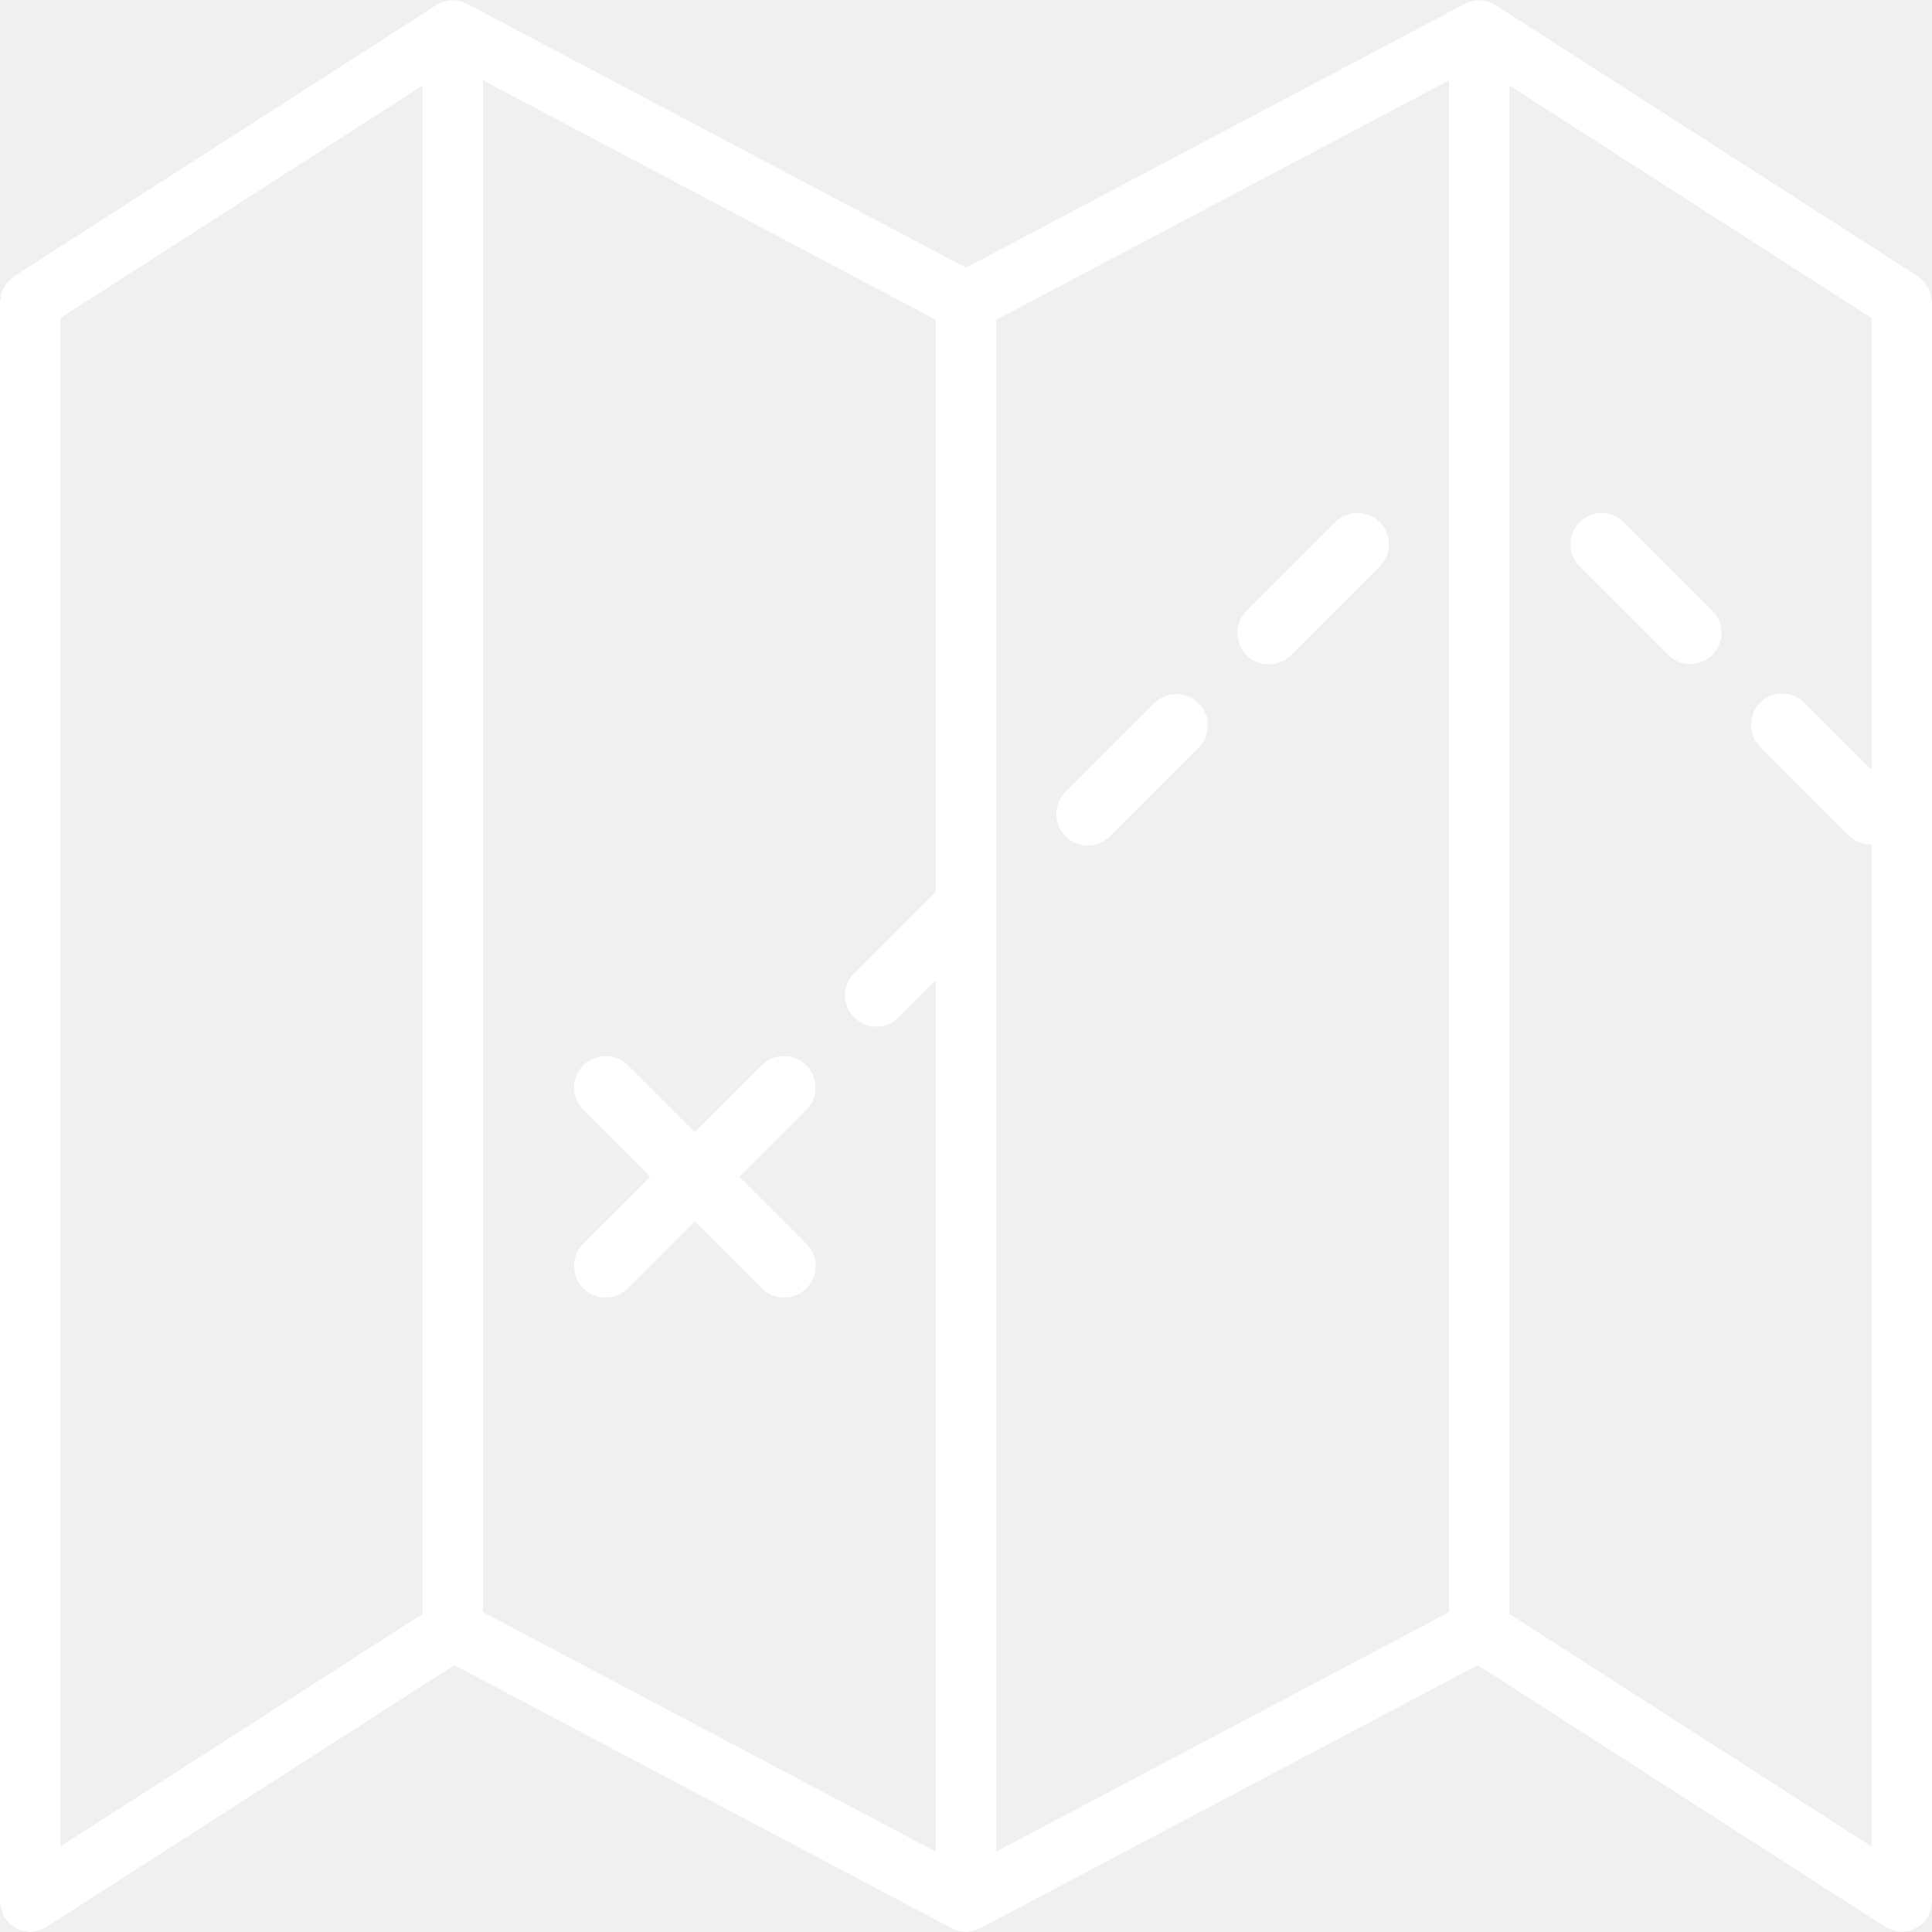
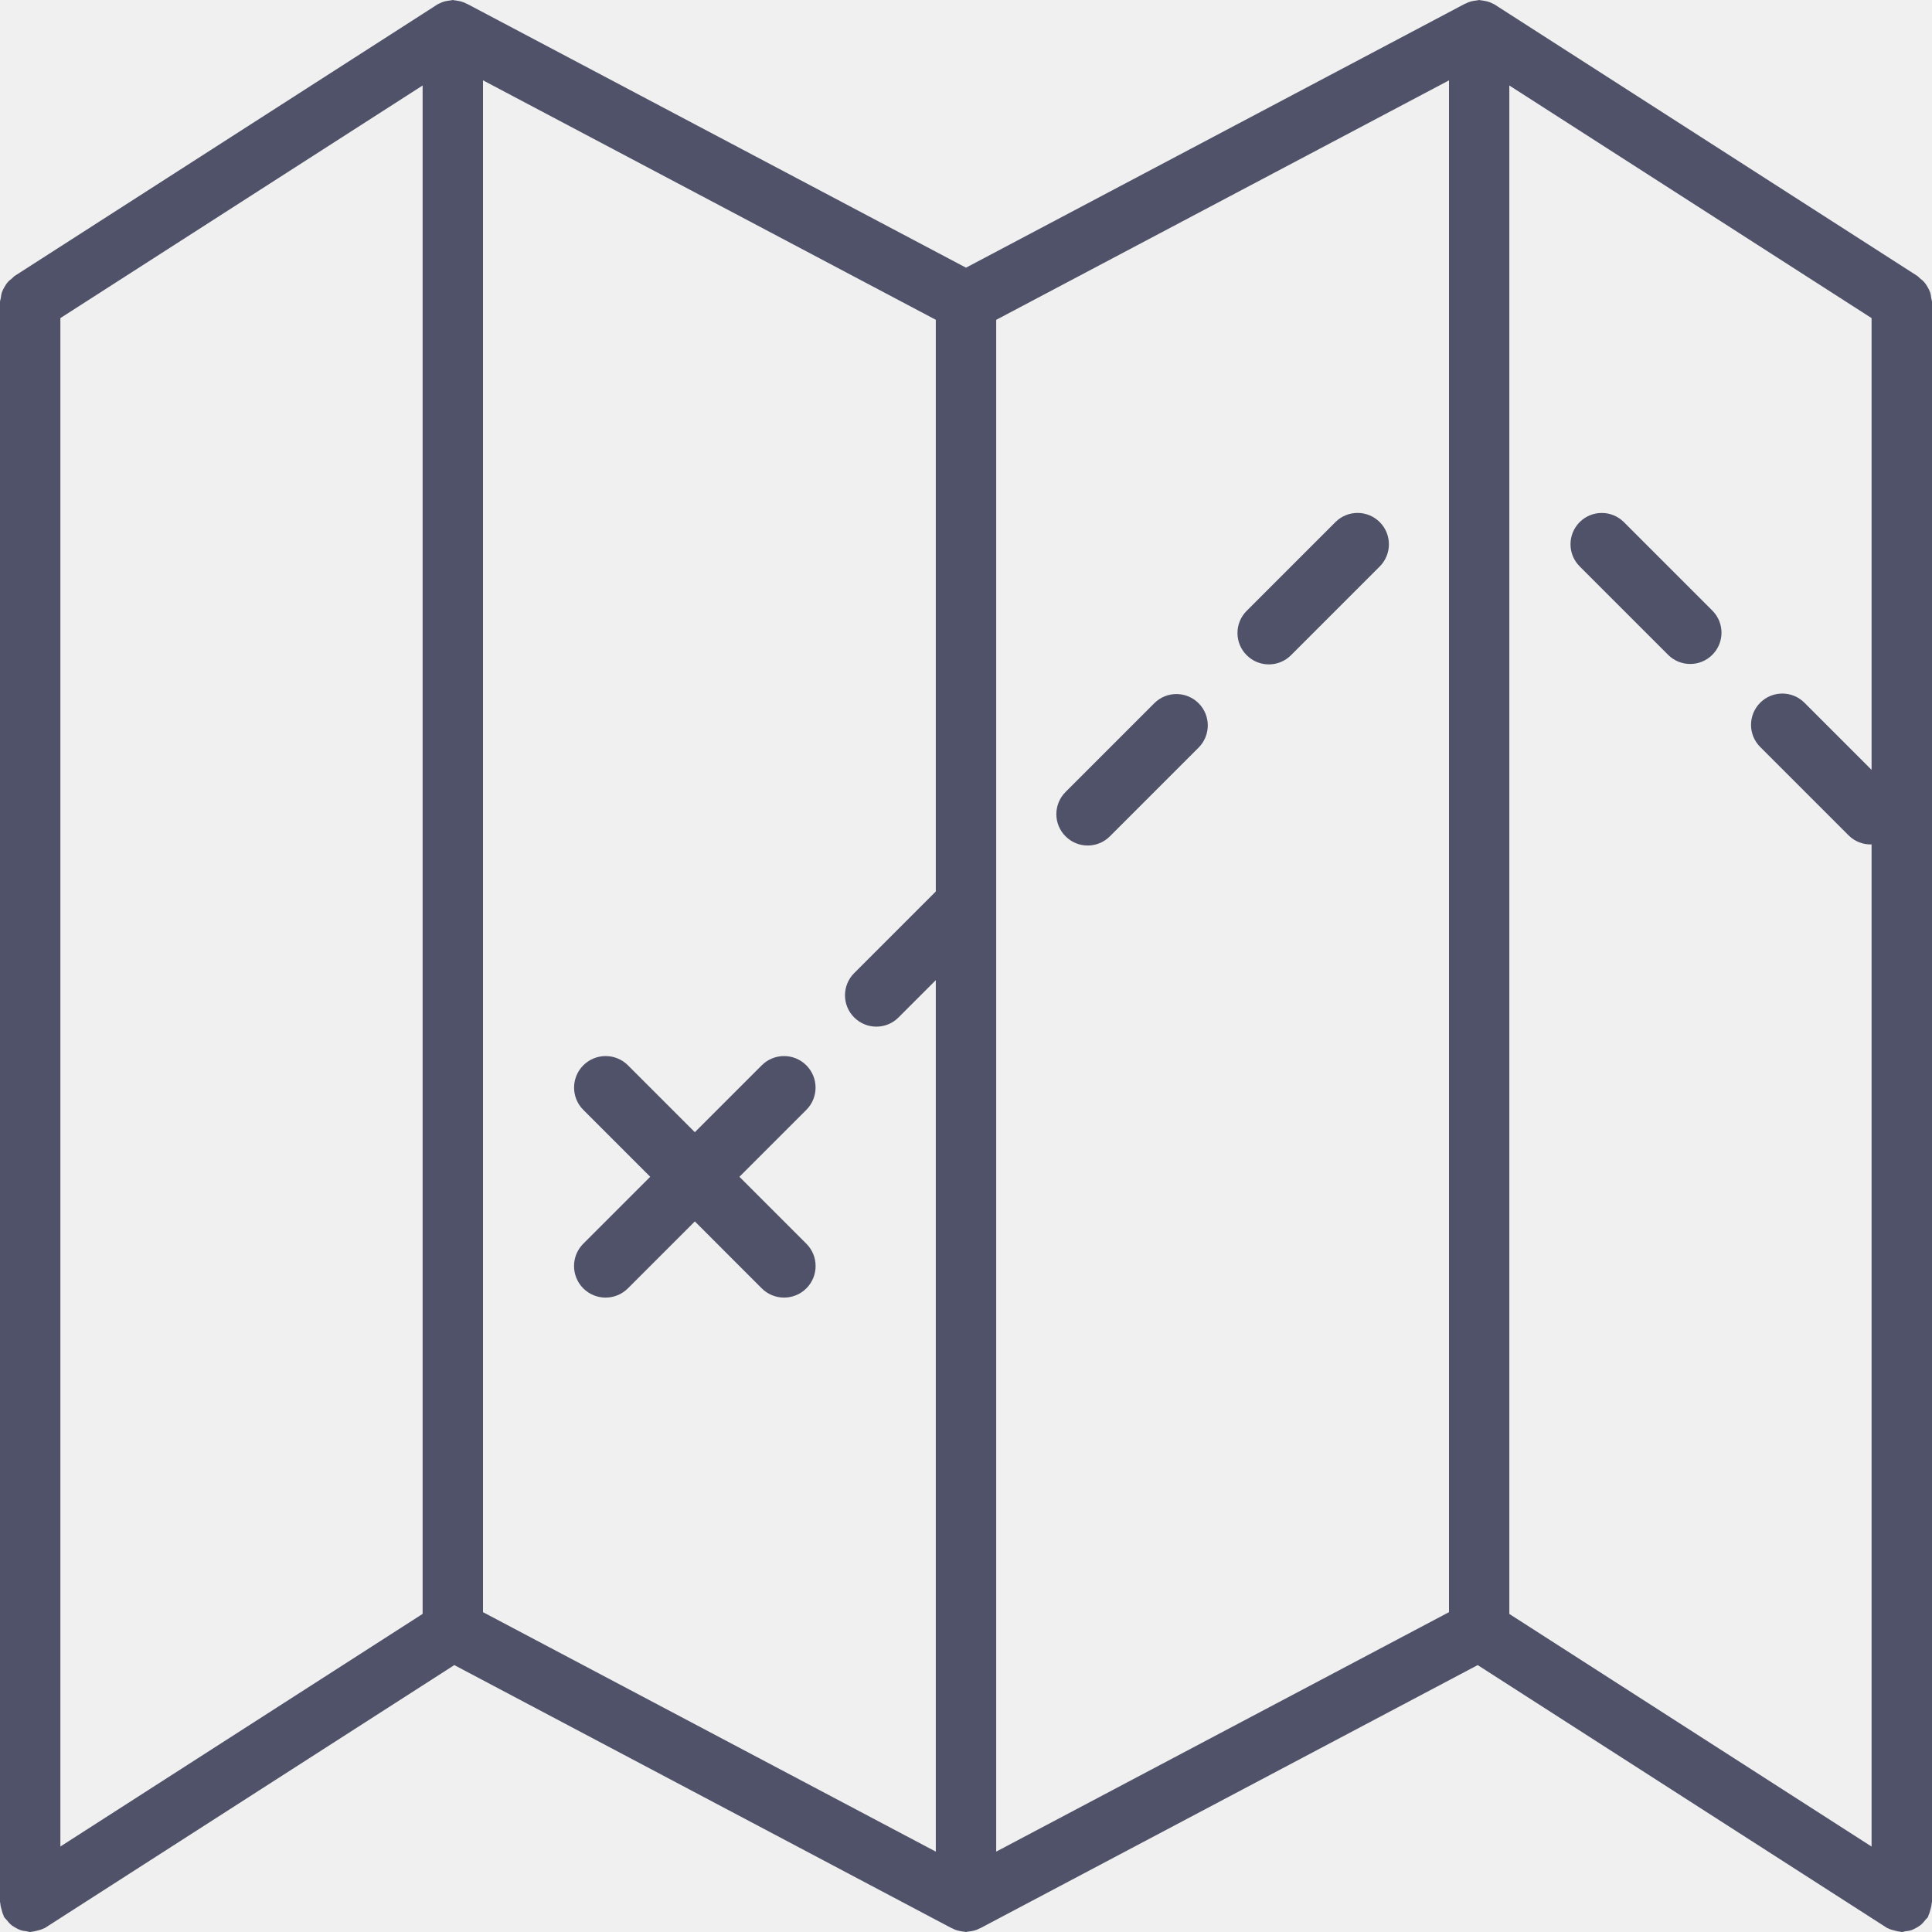
- <svg xmlns="http://www.w3.org/2000/svg" width="80" height="80" viewBox="0 0 80 80" fill="none">
-   <path d="M79.97 12.348C79.959 12.261 79.948 12.179 79.919 12.096C79.894 12.023 79.858 11.957 79.82 11.891C79.779 11.818 79.736 11.749 79.68 11.684C79.629 11.625 79.57 11.579 79.507 11.531C79.463 11.495 79.431 11.447 79.38 11.418L62.03 0.278C62 0.254 61.969 0.239 61.938 0.217L61.859 0.168C61.846 0.16 61.833 0.161 61.82 0.154C61.769 0.128 61.72 0.102 61.665 0.084C61.6 0.061 61.535 0.046 61.468 0.035C61.419 0.025 61.371 0.018 61.321 0.015C61.296 0.013 61.275 0 61.25 0C61.225 0 61.204 0.013 61.179 0.014C61.129 0.018 61.083 0.025 61.032 0.034C60.964 0.045 60.9 0.06 60.835 0.083C60.78 0.102 60.731 0.126 60.68 0.152C60.667 0.159 60.654 0.159 60.641 0.166L40 11.084L19.359 0.168C19.346 0.16 19.332 0.161 19.32 0.154C19.269 0.128 19.22 0.102 19.165 0.084C19.1 0.061 19.035 0.046 18.968 0.035C18.918 0.025 18.871 0.018 18.821 0.015C18.796 0.013 18.775 0 18.75 0C18.725 0 18.704 0.013 18.679 0.014C18.629 0.018 18.582 0.025 18.532 0.034C18.464 0.045 18.4 0.06 18.335 0.083C18.28 0.102 18.231 0.126 18.18 0.152C18.168 0.159 18.154 0.159 18.141 0.166L18.062 0.216C18.031 0.236 18 0.253 17.97 0.275L0.62 11.418C0.569 11.447 0.537 11.495 0.492 11.531C0.43 11.58 0.372 11.625 0.321 11.684C0.264 11.749 0.223 11.818 0.18 11.891C0.142 11.957 0.106 12.023 0.081 12.095C0.054 12.179 0.041 12.261 0.031 12.348C0.024 12.4 0 12.446 0 12.5V78.75C0 78.776 0.014 78.799 0.015 78.825C0.02 78.909 0.043 78.987 0.064 79.069C0.085 79.15 0.105 79.228 0.141 79.301C0.152 79.325 0.152 79.351 0.166 79.375C0.195 79.425 0.241 79.456 0.276 79.501C0.325 79.565 0.371 79.625 0.431 79.677C0.499 79.737 0.571 79.781 0.649 79.825C0.71 79.86 0.767 79.892 0.835 79.916C0.922 79.948 1.011 79.96 1.104 79.97C1.154 79.976 1.199 80 1.25 80C1.275 80 1.296 79.987 1.321 79.986C1.394 79.981 1.462 79.961 1.535 79.944C1.635 79.92 1.731 79.894 1.82 79.847C1.833 79.841 1.846 79.841 1.859 79.834L18.811 68.949L39.391 79.834C39.404 79.841 39.417 79.84 39.43 79.847C39.481 79.874 39.53 79.899 39.585 79.918C39.65 79.94 39.715 79.955 39.782 79.966C39.833 79.976 39.879 79.984 39.929 79.986C39.954 79.987 39.975 80 40 80C40.025 80 40.046 79.987 40.071 79.986C40.121 79.983 40.167 79.975 40.218 79.966C40.286 79.955 40.35 79.94 40.415 79.918C40.47 79.897 40.519 79.874 40.57 79.847C40.583 79.841 40.596 79.841 40.609 79.834L61.189 68.949L78.141 79.834C78.154 79.841 78.168 79.84 78.18 79.847C78.269 79.894 78.365 79.92 78.465 79.944C78.537 79.961 78.606 79.983 78.679 79.986C78.704 79.987 78.725 80 78.75 80C78.802 80 78.846 79.976 78.896 79.97C78.989 79.96 79.076 79.948 79.165 79.916C79.233 79.892 79.29 79.859 79.351 79.825C79.429 79.782 79.501 79.737 79.569 79.677C79.629 79.625 79.675 79.564 79.724 79.501C79.759 79.456 79.805 79.426 79.834 79.375C79.847 79.351 79.846 79.325 79.859 79.301C79.895 79.228 79.915 79.149 79.936 79.069C79.957 78.986 79.981 78.909 79.985 78.825C79.986 78.799 80 78.776 80 78.75V12.5C80 12.446 79.976 12.4 79.97 12.348ZM17.5 66.829L2.5 76.46V13.171L17.5 3.54V66.829ZM38.75 36.914L35.37 40.294C34.862 40.801 34.862 41.624 35.37 42.13C35.877 42.638 36.7 42.638 37.206 42.13L38.75 40.586V76.672L20 66.756V3.326L38.75 13.242V36.914ZM60 66.756L41.25 76.672V37.591C41.251 37.555 41.251 37.521 41.25 37.485V13.244L60 3.328V66.756ZM77.5 31.88L74.718 29.099C74.211 28.593 73.392 28.593 72.886 29.099C72.38 29.605 72.38 30.425 72.886 30.93L76.549 34.593C76.811 34.855 77.156 34.975 77.499 34.965V76.461L62.499 66.83V3.54L77.499 13.171V31.88H77.5ZM24.152 53.347C24.663 53.858 25.49 53.858 26 53.347L28.771 50.576L31.543 53.347C32.053 53.858 32.88 53.858 33.39 53.347C33.9 52.837 33.9 52.01 33.39 51.5L30.619 48.729L33.389 45.959C33.899 45.449 33.899 44.621 33.389 44.111C32.879 43.601 32.051 43.601 31.541 44.111L28.771 46.881L26.001 44.111C25.491 43.601 24.664 43.601 24.154 44.111C23.644 44.621 23.644 45.449 24.154 45.959L26.924 48.729L24.152 51.5C23.642 52.01 23.642 52.837 24.152 53.347ZM45.958 34.63L49.631 30.956C50.139 30.449 50.139 29.626 49.631 29.12C49.124 28.613 48.301 28.613 47.795 29.12L44.121 32.794C43.614 33.301 43.614 34.124 44.121 34.63C44.629 35.138 45.451 35.138 45.958 34.63ZM53.458 27.13L57.131 23.456C57.639 22.949 57.639 22.126 57.131 21.62C56.624 21.113 55.801 21.113 55.295 21.62L51.621 25.294C51.114 25.801 51.114 26.624 51.621 27.13C52.129 27.637 52.951 27.637 53.458 27.13ZM69.073 27.114C69.579 27.62 70.399 27.62 70.904 27.114C71.41 26.608 71.41 25.788 70.904 25.282L67.241 21.62C66.735 21.114 65.915 21.114 65.41 21.62C64.905 22.126 64.904 22.946 65.41 23.451L69.073 27.114Z" fill="white" />
+ <svg xmlns="http://www.w3.org/2000/svg" width="40" height="40" viewBox="0 0 40 40" fill="none">
+   <path d="M39.985 6.174C39.979 6.131 39.974 6.089 39.959 6.048C39.947 6.011 39.929 5.979 39.91 5.946C39.889 5.909 39.868 5.874 39.84 5.842C39.814 5.812 39.785 5.789 39.754 5.766C39.731 5.747 39.716 5.724 39.69 5.709L31.015 0.139C31 0.127 30.984 0.119 30.969 0.109L30.929 0.084C30.923 0.08 30.916 0.081 30.91 0.077C30.884 0.064 30.86 0.051 30.832 0.042C30.8 0.031 30.767 0.023 30.734 0.018C30.709 0.013 30.686 0.009 30.661 0.007C30.648 0.006 30.637 0 30.625 0C30.613 0 30.602 0.006 30.589 0.007C30.564 0.009 30.541 0.013 30.516 0.017C30.482 0.022 30.45 0.03 30.418 0.041C30.39 0.051 30.366 0.063 30.34 0.076C30.334 0.079 30.327 0.079 30.321 0.083L20 5.542L9.679 0.084C9.673 0.08 9.666 0.081 9.66 0.077C9.634 0.064 9.61 0.051 9.582 0.042C9.55 0.031 9.518 0.023 9.484 0.018C9.459 0.013 9.436 0.009 9.411 0.007C9.398 0.006 9.387 0 9.375 0C9.363 0 9.352 0.006 9.339 0.007C9.314 0.009 9.291 0.013 9.266 0.017C9.232 0.022 9.2 0.03 9.168 0.041C9.14 0.051 9.116 0.063 9.09 0.076C9.084 0.079 9.077 0.079 9.071 0.083L9.031 0.108C9.016 0.118 9 0.126 8.985 0.138L0.31 5.709C0.284 5.724 0.269 5.747 0.246 5.766C0.215 5.79 0.186 5.812 0.161 5.842C0.132 5.874 0.111 5.909 0.09 5.946C0.071 5.979 0.053 6.011 0.041 6.048C0.027 6.089 0.021 6.131 0.016 6.174C0.012 6.2 0 6.223 0 6.25V39.375C0 39.388 0.007 39.399 0.007 39.413C0.01 39.454 0.021 39.494 0.032 39.534C0.043 39.575 0.052 39.614 0.071 39.651C0.076 39.663 0.076 39.676 0.083 39.688C0.098 39.712 0.121 39.728 0.138 39.751C0.163 39.782 0.186 39.812 0.216 39.839C0.249 39.869 0.286 39.891 0.324 39.913C0.355 39.93 0.384 39.946 0.417 39.958C0.461 39.974 0.506 39.98 0.552 39.985C0.577 39.988 0.599 40 0.625 40C0.637 40 0.648 39.994 0.661 39.993C0.697 39.991 0.731 39.981 0.767 39.972C0.818 39.96 0.866 39.947 0.91 39.924C0.916 39.921 0.923 39.921 0.929 39.917L9.406 34.474L19.696 39.917C19.702 39.921 19.709 39.92 19.715 39.924C19.741 39.937 19.765 39.949 19.793 39.959C19.825 39.97 19.858 39.977 19.891 39.983C19.916 39.988 19.939 39.992 19.964 39.993C19.977 39.994 19.988 40 20 40C20.012 40 20.023 39.994 20.036 39.993C20.061 39.991 20.084 39.987 20.109 39.983C20.143 39.977 20.175 39.97 20.207 39.959C20.235 39.949 20.259 39.937 20.285 39.924C20.291 39.921 20.298 39.921 20.304 39.917L30.594 34.474L39.071 39.917C39.077 39.921 39.084 39.92 39.09 39.924C39.134 39.947 39.182 39.96 39.233 39.972C39.269 39.981 39.303 39.991 39.339 39.993C39.352 39.994 39.362 40 39.375 40C39.401 40 39.423 39.988 39.448 39.985C39.494 39.98 39.538 39.974 39.583 39.958C39.616 39.946 39.645 39.929 39.676 39.913C39.714 39.891 39.751 39.869 39.784 39.839C39.814 39.812 39.837 39.782 39.862 39.751C39.879 39.728 39.903 39.713 39.917 39.688C39.924 39.676 39.923 39.663 39.929 39.651C39.947 39.614 39.958 39.574 39.968 39.534C39.979 39.493 39.991 39.454 39.992 39.413C39.993 39.399 40 39.388 40 39.375V6.25C40 6.223 39.988 6.2 39.985 6.174ZM8.75 33.414L1.25 38.23V6.586L8.75 1.77V33.414ZM19.375 18.457L17.685 20.147C17.431 20.401 17.431 20.812 17.685 21.065C17.939 21.319 18.35 21.319 18.603 21.065L19.375 20.293V38.336L10 33.378V1.663L19.375 6.621V18.457ZM30 33.378L20.625 38.336V18.796C20.626 18.777 20.626 18.761 20.625 18.742V6.622L30 1.664V33.378ZM38.75 15.94L37.359 14.549C37.106 14.296 36.696 14.296 36.443 14.549C36.19 14.803 36.19 15.213 36.443 15.465L38.274 17.296C38.406 17.427 38.578 17.488 38.749 17.483V38.231L31.249 33.415V1.77L38.749 6.586V15.94H38.75ZM12.076 26.674C12.331 26.929 12.745 26.929 13 26.674L14.386 25.288L15.771 26.674C16.026 26.929 16.44 26.929 16.695 26.674C16.95 26.419 16.95 26.005 16.695 25.75L15.309 24.364L16.694 22.979C16.949 22.724 16.949 22.311 16.694 22.056C16.439 21.801 16.026 21.801 15.771 22.056L14.386 23.441L13.001 22.056C12.746 21.801 12.332 21.801 12.077 22.056C11.822 22.311 11.822 22.724 12.077 22.979L13.462 24.364L12.076 25.75C11.821 26.005 11.821 26.419 12.076 26.674ZM22.979 17.315L24.816 15.478C25.069 15.224 25.069 14.813 24.816 14.56C24.562 14.306 24.151 14.306 23.898 14.56L22.061 16.397C21.807 16.651 21.807 17.062 22.061 17.315C22.314 17.569 22.726 17.569 22.979 17.315ZM26.729 13.565L28.566 11.728C28.819 11.474 28.819 11.063 28.566 10.81C28.312 10.556 27.901 10.556 27.648 10.81L25.811 12.647C25.557 12.901 25.557 13.312 25.811 13.565C26.064 13.819 26.476 13.819 26.729 13.565ZM34.536 13.557C34.789 13.81 35.199 13.81 35.452 13.557C35.705 13.304 35.705 12.894 35.452 12.641L33.621 10.81C33.367 10.557 32.958 10.557 32.705 10.81C32.453 11.063 32.452 11.473 32.705 11.726L34.536 13.557Z" fill="#505269" />
</svg>
